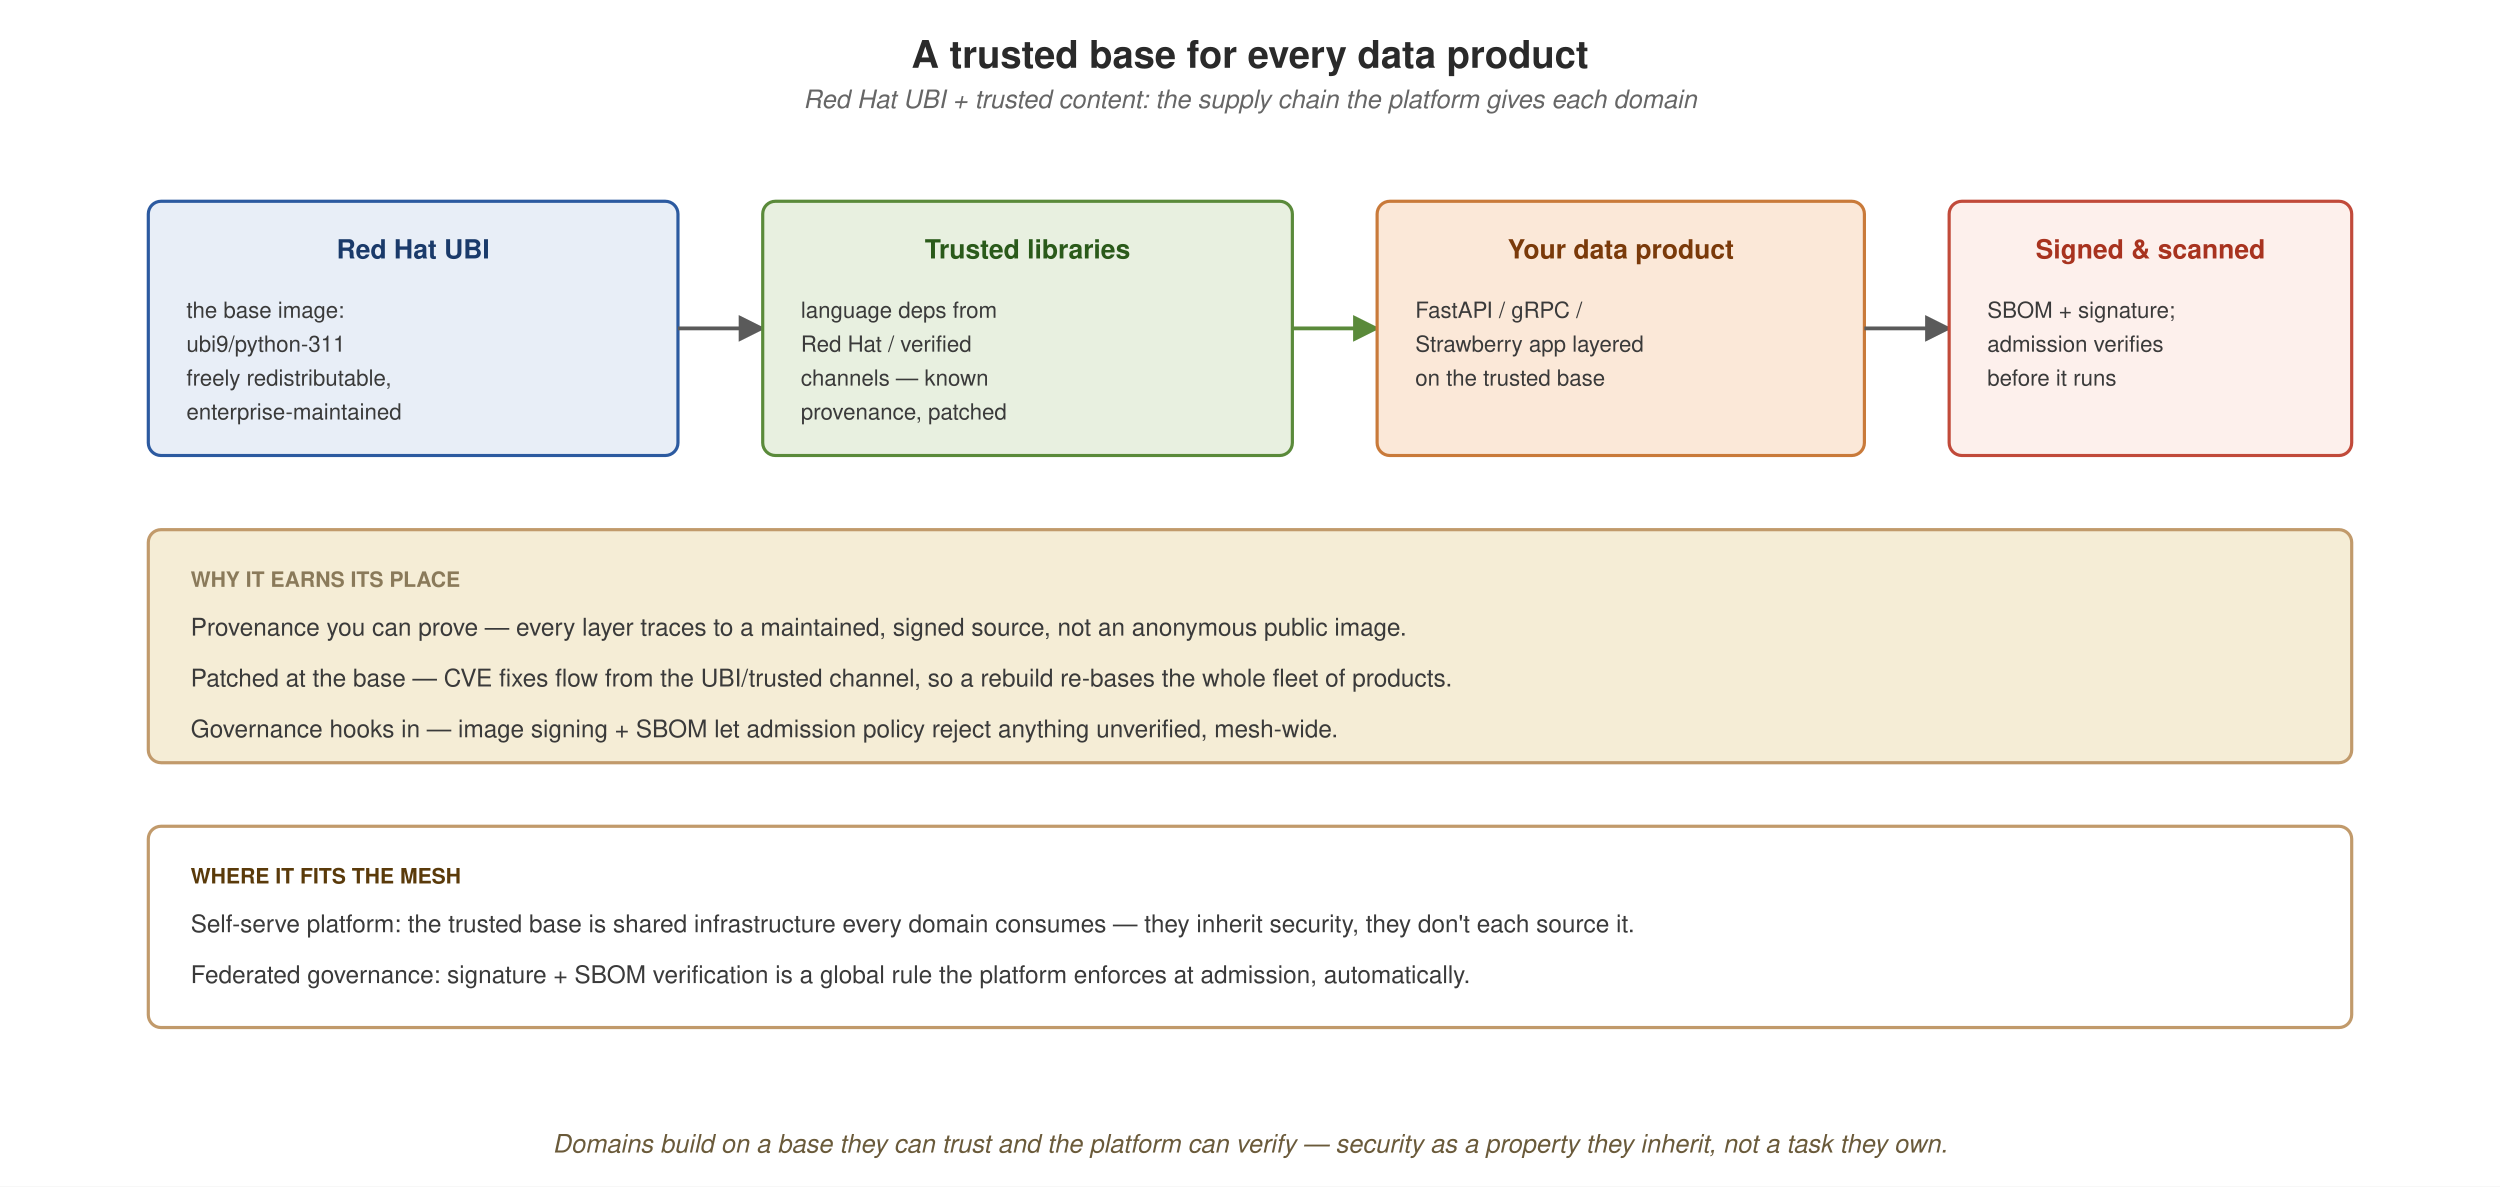
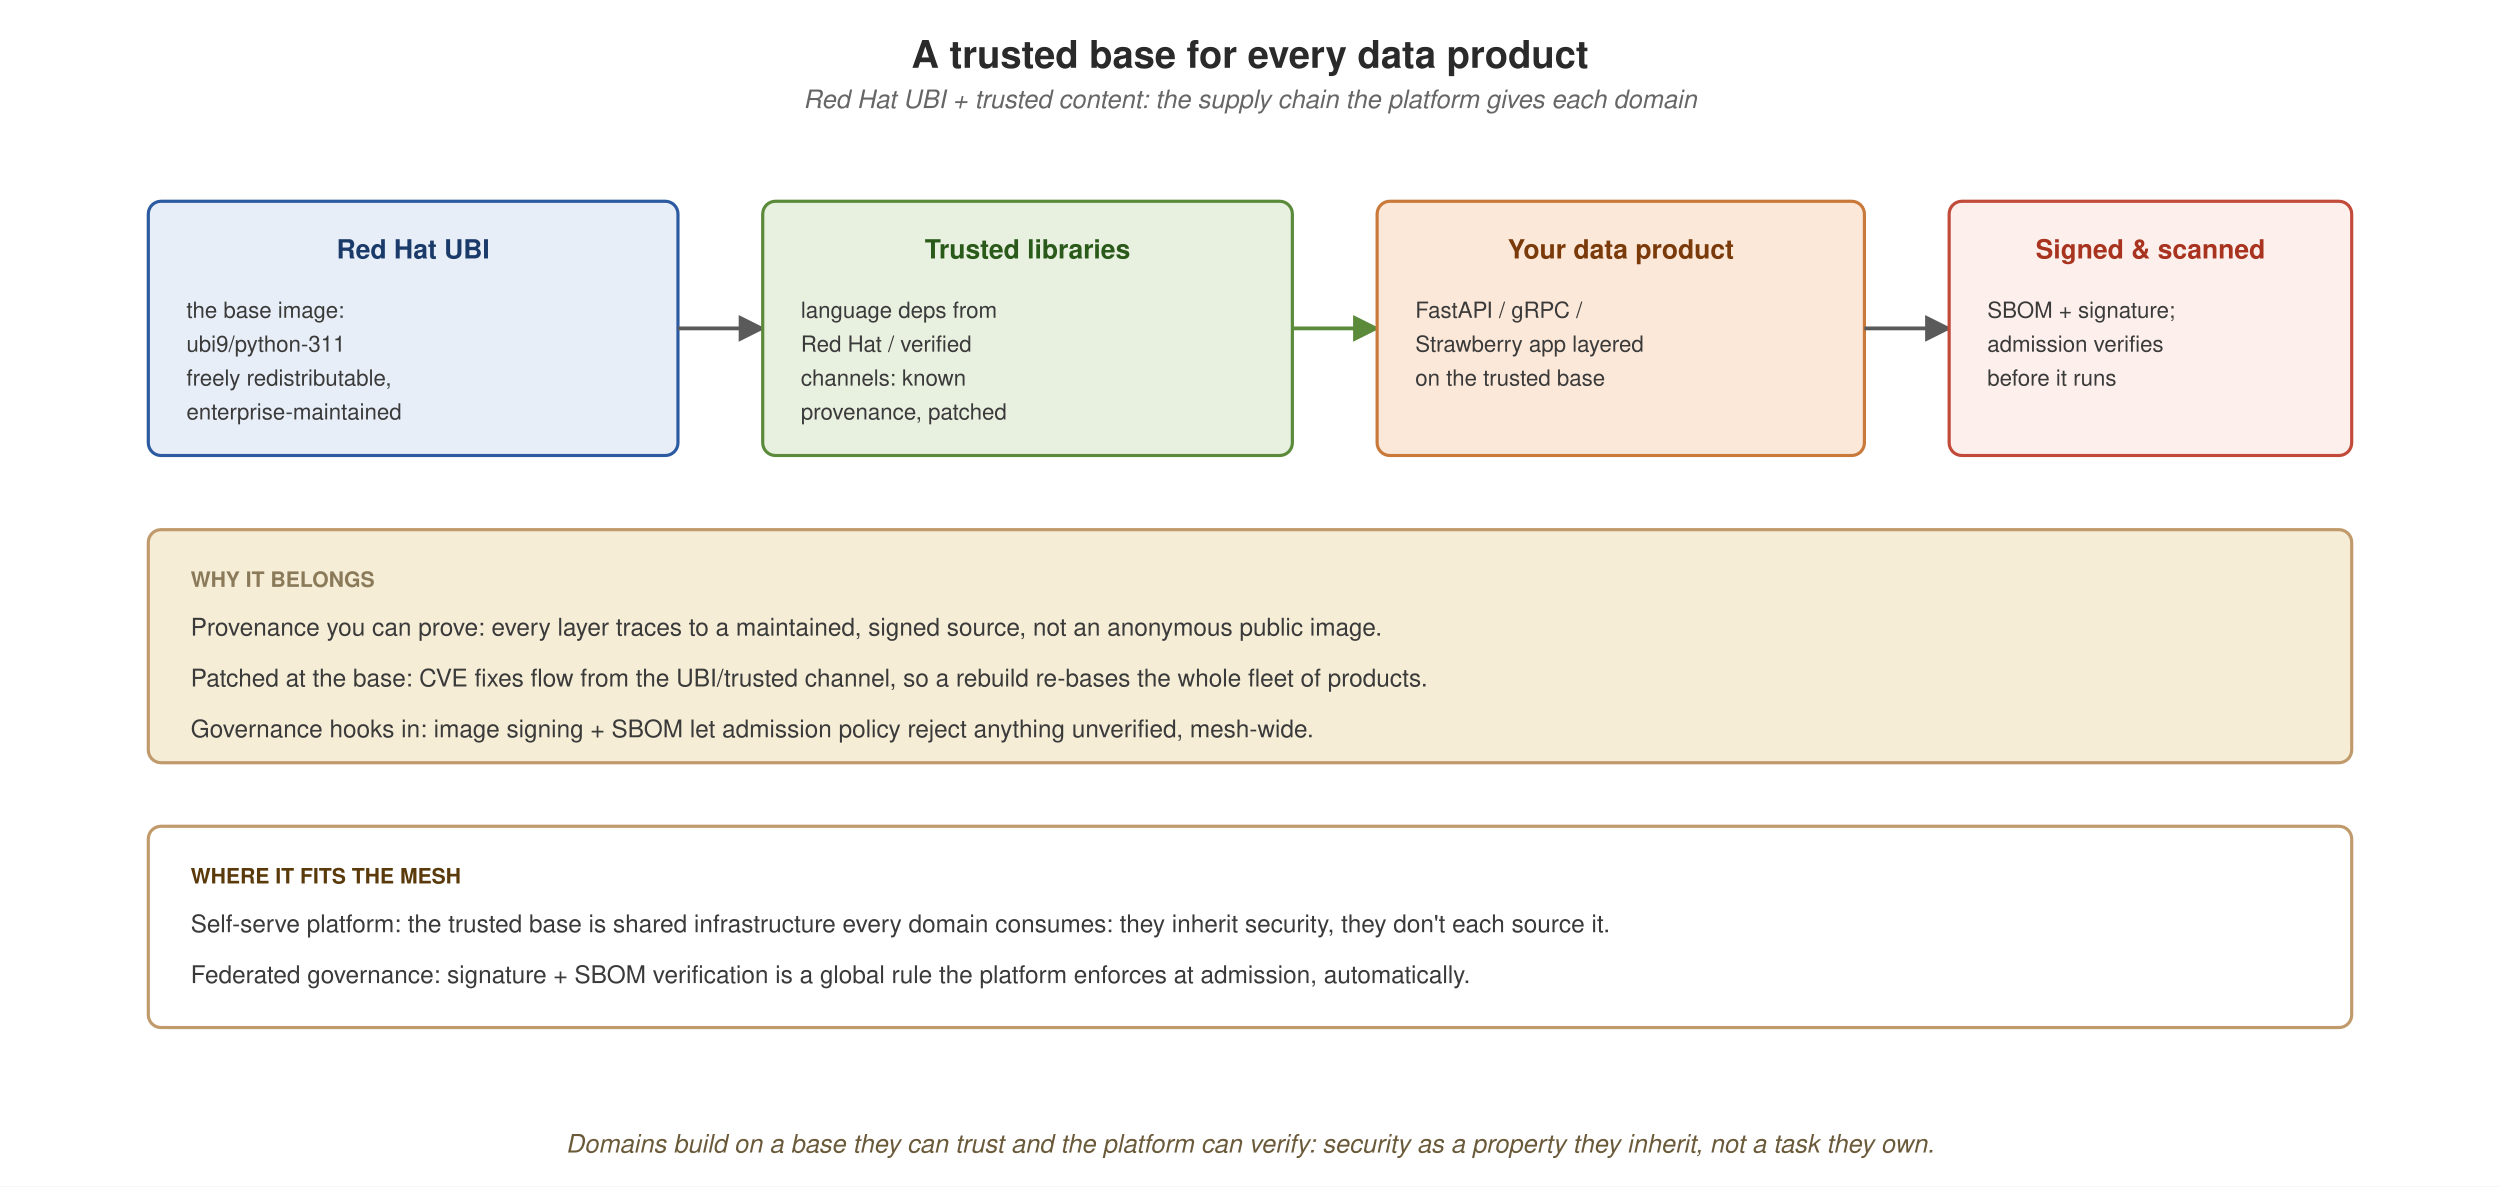
<svg xmlns="http://www.w3.org/2000/svg" viewBox="0 0 1180 560" font-family="Helvetica, -apple-system, 'Segoe UI', Roboto, sans-serif">
  <rect x="0" y="0" width="1180" height="560" fill="#ffffff" />
  <defs>
    <marker id="arr" viewBox="0 0 10 10" refX="9" refY="5" markerWidth="7" markerHeight="7" orient="auto-start-reverse">
      <path d="M0,0 L10,5 L0,10 z" fill="#5a5a5a" />
    </marker>
    <marker id="arrR" viewBox="0 0 10 10" refX="9" refY="5" markerWidth="7" markerHeight="7" orient="auto-start-reverse">
      <path d="M0,0 L10,5 L0,10 z" fill="#c14a3a" />
    </marker>
    <marker id="arrB" viewBox="0 0 10 10" refX="9" refY="5" markerWidth="7" markerHeight="7" orient="auto-start-reverse">
      <path d="M0,0 L10,5 L0,10 z" fill="#2c5aa0" />
    </marker>
    <marker id="arrG" viewBox="0 0 10 10" refX="9" refY="5" markerWidth="7" markerHeight="7" orient="auto-start-reverse">
      <path d="M0,0 L10,5 L0,10 z" fill="#5a8a3a" />
    </marker>
  </defs>
  <text x="590" y="32" font-size="18" fill="#2a2a2a" text-anchor="middle" font-weight="700">A trusted base for every data product</text>
  <text x="590" y="51" font-size="12" fill="#666666" text-anchor="middle" font-style="italic">Red Hat UBI + trusted content: the supply chain the platform gives each domain</text>
  <rect x="70" y="95" width="250" height="120" fill="#e8eef7" stroke="#2c5aa0" stroke-width="1.5" rx="6" />
  <text x="195" y="122" font-size="12.5" fill="#1a3a6a" text-anchor="middle" font-weight="700">Red Hat UBI</text>
  <text x="88" y="150" font-size="10.5" fill="#3a3a3a" text-anchor="start">the base image:</text>
  <text x="88" y="166" font-size="10.5" fill="#3a3a3a" text-anchor="start">ubi9/python-311</text>
  <text x="88" y="182" font-size="10.5" fill="#3a3a3a" text-anchor="start">freely redistributable,</text>
  <text x="88" y="198" font-size="10.5" fill="#3a3a3a" text-anchor="start">enterprise-maintained</text>
  <line x1="320" y1="155" x2="360" y2="155" stroke="#5a5a5a" stroke-width="1.8" marker-end="url(#arr)" />
  <rect x="360" y="95" width="250" height="120" fill="#e8f0e0" stroke="#5a8a3a" stroke-width="1.5" rx="6" />
  <text x="485" y="122" font-size="12.5" fill="#2a5a1a" text-anchor="middle" font-weight="700">Trusted libraries</text>
  <text x="378" y="150" font-size="10.5" fill="#3a3a3a" text-anchor="start">language deps from</text>
  <text x="378" y="166" font-size="10.5" fill="#3a3a3a" text-anchor="start">Red Hat / verified</text>
-   <text x="378" y="182" font-size="10.5" fill="#3a3a3a" text-anchor="start">channels — known</text>
+   <text x="378" y="182" font-size="10.5" fill="#3a3a3a" text-anchor="start">channels: known</text>
  <text x="378" y="198" font-size="10.5" fill="#3a3a3a" text-anchor="start">provenance, patched</text>
  <line x1="610" y1="155" x2="650" y2="155" stroke="#5a8a3a" stroke-width="1.8" marker-end="url(#arrG)" />
  <rect x="650" y="95" width="230" height="120" fill="#fbe8d8" stroke="#c97a3a" stroke-width="1.5" rx="6" />
  <text x="765" y="122" font-size="12.5" fill="#7a3a0a" text-anchor="middle" font-weight="700">Your data product</text>
  <text x="668" y="150" font-size="10.5" fill="#3a3a3a" text-anchor="start">FastAPI / gRPC /</text>
  <text x="668" y="166" font-size="10.5" fill="#3a3a3a" text-anchor="start">Strawberry app layered</text>
  <text x="668" y="182" font-size="10.5" fill="#3a3a3a" text-anchor="start">on the trusted base</text>
  <line x1="880" y1="155" x2="920" y2="155" stroke="#5a5a5a" stroke-width="1.8" marker-end="url(#arr)" />
  <rect x="920" y="95" width="190" height="120" fill="#fdf0ec" stroke="#c14a3a" stroke-width="1.5" rx="6" />
  <text x="1015" y="122" font-size="12.5" fill="#a8331f" text-anchor="middle" font-weight="700">Signed &amp; scanned</text>
  <text x="938" y="150" font-size="10.5" fill="#3a3a3a" text-anchor="start">SBOM + signature;</text>
  <text x="938" y="166" font-size="10.5" fill="#3a3a3a" text-anchor="start">admission verifies</text>
  <text x="938" y="182" font-size="10.5" fill="#3a3a3a" text-anchor="start">before it runs</text>
  <rect x="70" y="250" width="1040" height="110" fill="#f5edd6" stroke="#c19a6b" stroke-width="1.5" rx="6" />
-   <text x="90" y="277" font-size="10" fill="#8a7a5a" text-anchor="start" font-weight="600">WHY IT EARNS ITS PLACE</text>
-   <text x="90" y="300" font-size="11.5" fill="#3a3a3a" text-anchor="start">Provenance you can prove — every layer traces to a maintained, signed source, not an anonymous public image.</text>
-   <text x="90" y="324" font-size="11.5" fill="#3a3a3a" text-anchor="start">Patched at the base — CVE fixes flow from the UBI/trusted channel, so a rebuild re-bases the whole fleet of products.</text>
-   <text x="90" y="348" font-size="11.5" fill="#3a3a3a" text-anchor="start">Governance hooks in — image signing + SBOM let admission policy reject anything unverified, mesh-wide.</text>
+   <text x="90" y="277" font-size="10" fill="#8a7a5a" text-anchor="start" font-weight="600">WHY IT BELONGS</text>
+   <text x="90" y="300" font-size="11.5" fill="#3a3a3a" text-anchor="start">Provenance you can prove: every layer traces to a maintained, signed source, not an anonymous public image.</text>
+   <text x="90" y="324" font-size="11.5" fill="#3a3a3a" text-anchor="start">Patched at the base: CVE fixes flow from the UBI/trusted channel, so a rebuild re-bases the whole fleet of products.</text>
+   <text x="90" y="348" font-size="11.5" fill="#3a3a3a" text-anchor="start">Governance hooks in: image signing + SBOM let admission policy reject anything unverified, mesh-wide.</text>
  <rect x="70" y="390" width="1040" height="95" fill="#ffffff" stroke="#c19a6b" stroke-width="1.5" rx="6" />
  <text x="90" y="417" font-size="10" fill="#5a3a0a" text-anchor="start" font-weight="600">WHERE IT FITS THE MESH</text>
-   <text x="90" y="440" font-size="11.5" fill="#3a3a3a" text-anchor="start">Self-serve platform: the trusted base is shared infrastructure every domain consumes — they inherit security, they don't each source it.</text>
+   <text x="90" y="440" font-size="11.5" fill="#3a3a3a" text-anchor="start">Self-serve platform: the trusted base is shared infrastructure every domain consumes: they inherit security, they don't each source it.</text>
  <text x="90" y="464" font-size="11.5" fill="#3a3a3a" text-anchor="start">Federated governance: signature + SBOM verification is a global rule the platform enforces at admission, automatically.</text>
-   <text x="590" y="544" font-size="12" fill="#6a5a3a" text-anchor="middle" font-style="italic">Domains build on a base they can trust and the platform can verify — security as a property they inherit, not a task they own.</text>
+   <text x="590" y="544" font-size="12" fill="#6a5a3a" text-anchor="middle" font-style="italic">Domains build on a base they can trust and the platform can verify: security as a property they inherit, not a task they own.</text>
</svg>
